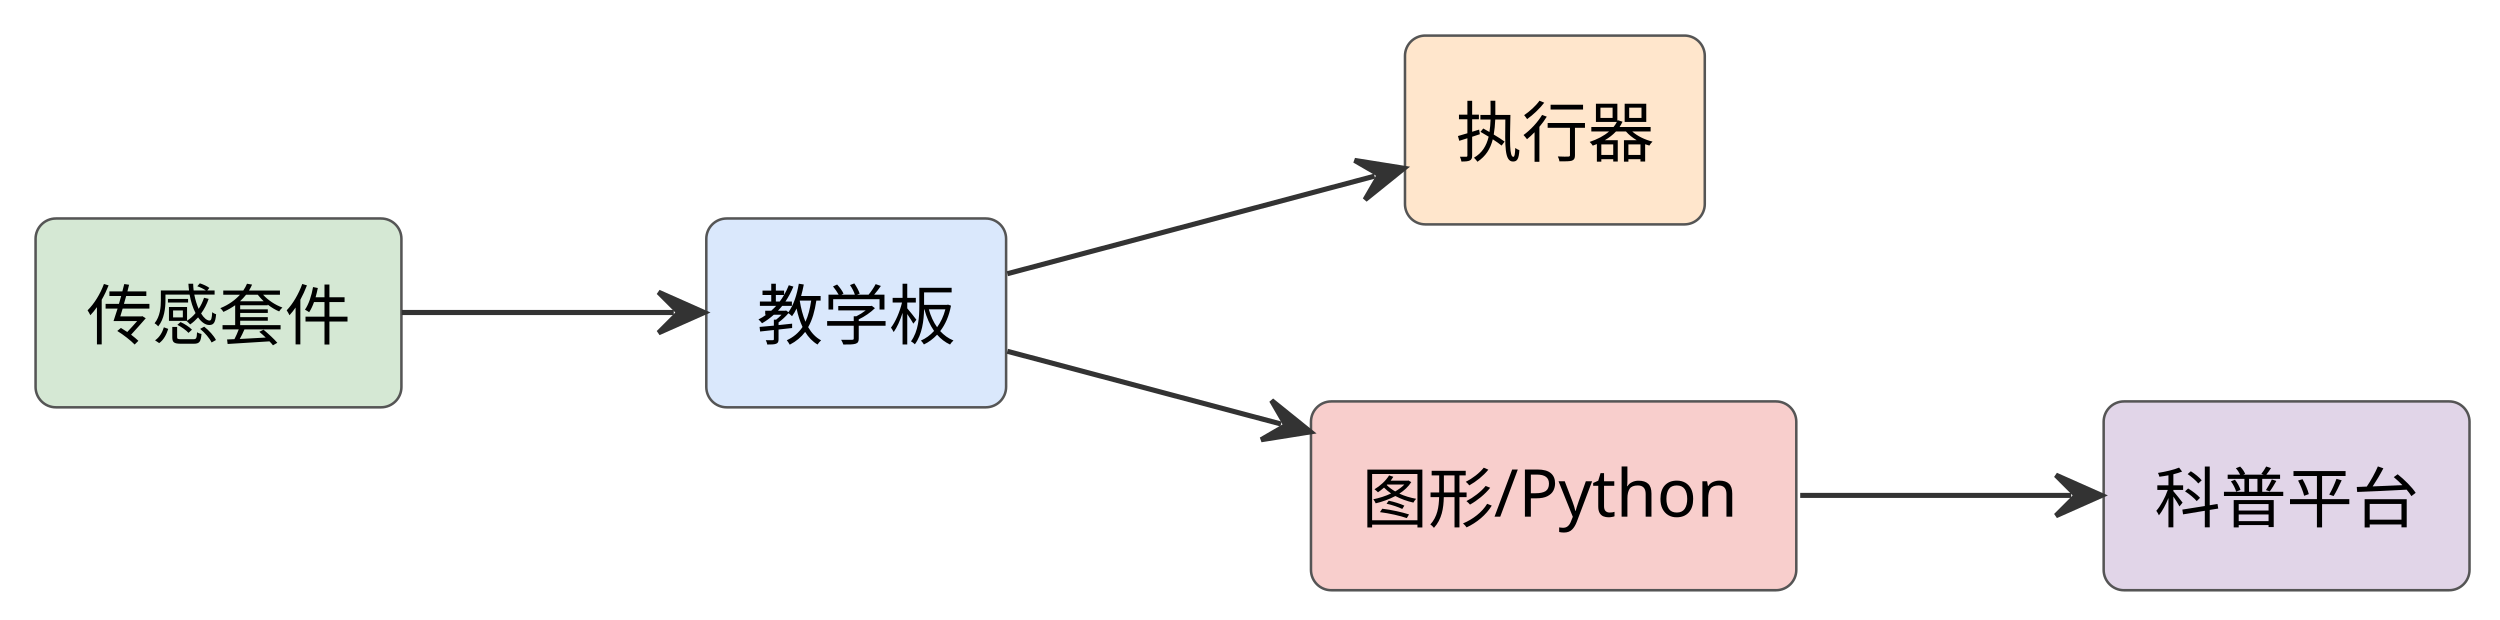
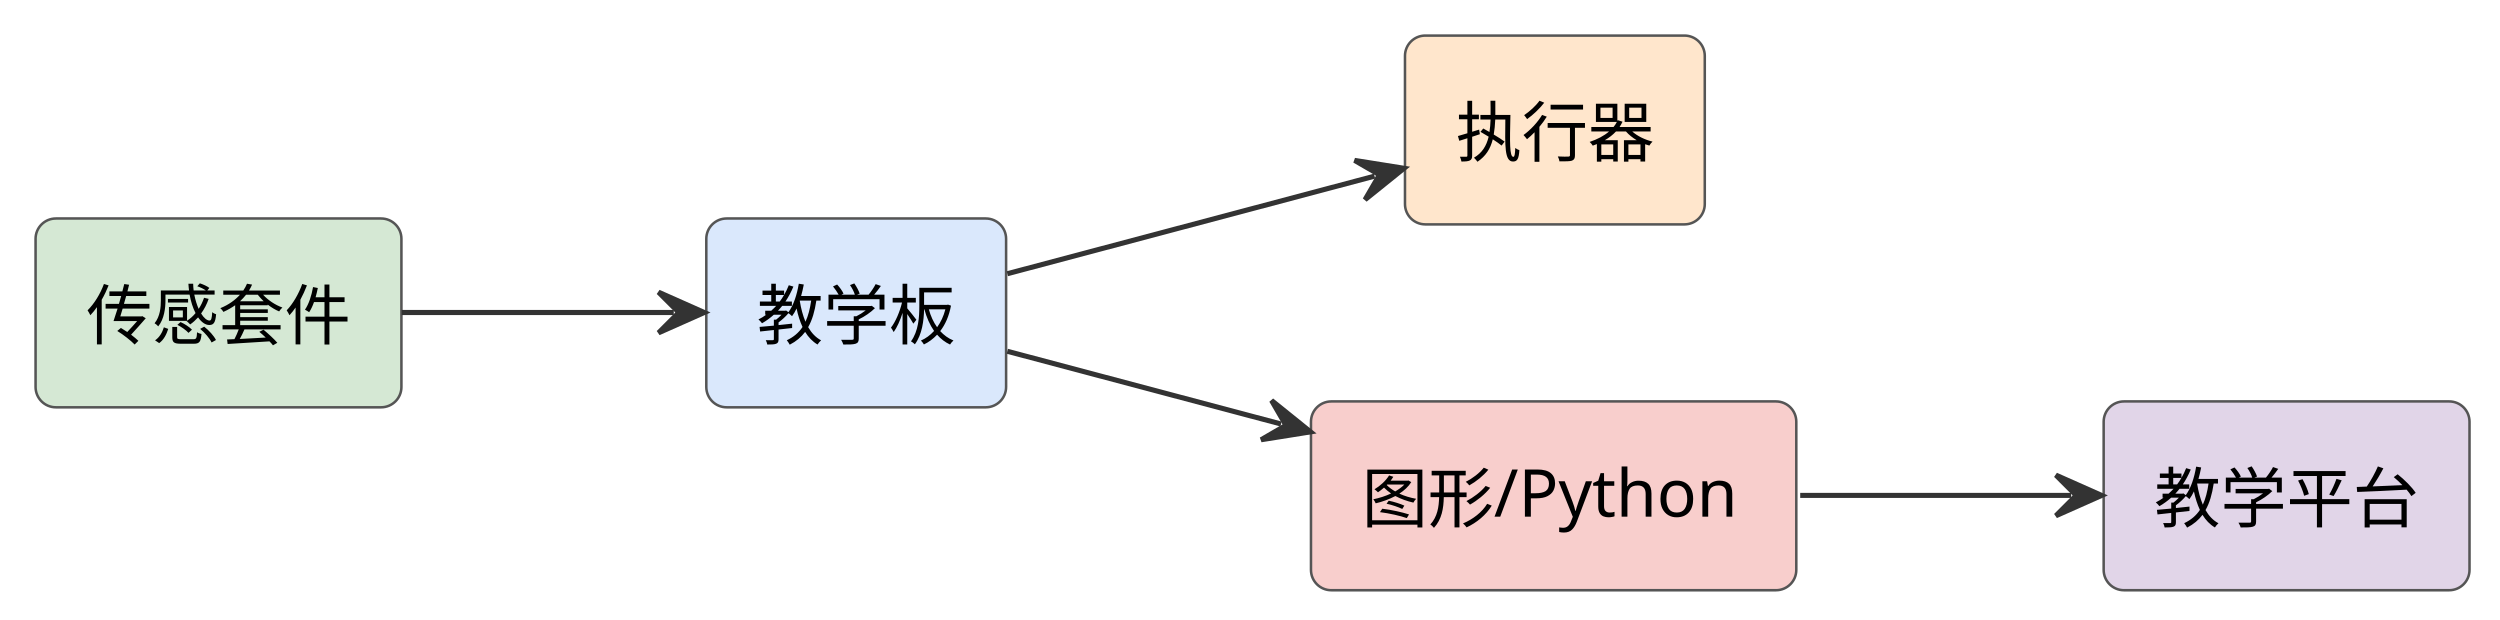
<svg xmlns="http://www.w3.org/2000/svg" contentStyleType="text/css" height="122px" preserveAspectRatio="none" style="width:492px;height:122px;background:#FFFFFF;" version="1.1" viewBox="0 0 492 122" width="492px" zoomAndPan="magnify">
  <defs />
  <g>
    <g id="elem_board">
      <rect fill="#DAE8FC" height="37.158" rx="4" ry="4" style="stroke:#555555;stroke-width:0.5;" width="59" x="139" y="43" />
      <text fill="#000000" font-family="Microsoft YaHei" font-size="13" lengthAdjust="spacing" textLength="39" x="149" y="66.755">教学板</text>
    </g>
    <g id="elem_sense">
      <rect fill="#D5E8D4" height="37.158" rx="4" ry="4" style="stroke:#555555;stroke-width:0.5;" width="72" x="7" y="43" />
      <text fill="#000000" font-family="Microsoft YaHei" font-size="13" lengthAdjust="spacing" textLength="52" x="17" y="66.755">传感套件</text>
    </g>
    <g id="elem_act">
      <rect fill="#FFE6CC" height="37.158" rx="4" ry="4" style="stroke:#555555;stroke-width:0.5;" width="59" x="276.5" y="7" />
      <text fill="#000000" font-family="Microsoft YaHei" font-size="13" lengthAdjust="spacing" textLength="39" x="286.5" y="30.755">执行器</text>
    </g>
    <g id="elem_code">
      <rect fill="#F8CECC" height="37.158" rx="4" ry="4" style="stroke:#555555;stroke-width:0.5;" width="95.512" x="258" y="79" />
      <text fill="#000000" font-family="Microsoft YaHei" font-size="13" lengthAdjust="spacing" textLength="75.512" x="268" y="102.755">图形/Python</text>
    </g>
    <g id="elem_plat">
      <rect fill="#E1D5E8" height="37.158" rx="4" ry="4" style="stroke:#555555;stroke-width:0.5;" width="72" x="414" y="79" />
-       <text fill="#000000" font-family="Microsoft YaHei" font-size="13" lengthAdjust="spacing" textLength="52" x="424" y="102.755">科普平台</text>
+       <text fill="#000000" font-family="Microsoft YaHei" font-size="13" lengthAdjust="spacing" textLength="52" x="424" y="102.755">教学平台</text>
    </g>
    <g id="link_sense_board">
      <path d="M79.06,61.5 C97.89,61.5 114.81,61.5 132.6,61.5 " fill="none" id="sense-to-board" style="stroke:#333333;stroke-width:1.0;" />
      <polygon fill="#333333" points="138.6,61.5,129.6,57.5,133.6,61.5,129.6,65.5,138.6,61.5" style="stroke:#333333;stroke-width:1.0;" />
    </g>
    <g id="link_board_act">
      <path d="M198.24,53.87 C221.23,47.76 247.521,40.771 270.511,34.661 " fill="none" id="board-to-act" style="stroke:#333333;stroke-width:1.0;" />
      <polygon fill="#333333" points="276.31,33.12,266.584,31.566,271.478,34.404,268.639,39.297,276.31,33.12" style="stroke:#333333;stroke-width:1.0;" />
    </g>
    <g id="link_board_code">
      <path d="M198.24,69.13 C215.56,73.74 232.251,78.168 252.111,83.448 " fill="none" id="board-to-code" style="stroke:#333333;stroke-width:1.0;" />
      <polygon fill="#333333" points="257.91,84.99,250.24,78.812,253.078,83.705,248.184,86.543,257.91,84.99" style="stroke:#333333;stroke-width:1.0;" />
    </g>
    <g id="link_code_plat">
      <path d="M354.28,97.5 C373.65,97.5 389.67,97.5 407.6,97.5 " fill="none" id="code-to-plat" style="stroke:#333333;stroke-width:1.0;" />
      <polygon fill="#333333" points="413.6,97.5,404.6,93.5,408.6,97.5,404.6,101.5,413.6,97.5" style="stroke:#333333;stroke-width:1.0;" />
    </g>
  </g>
</svg>
